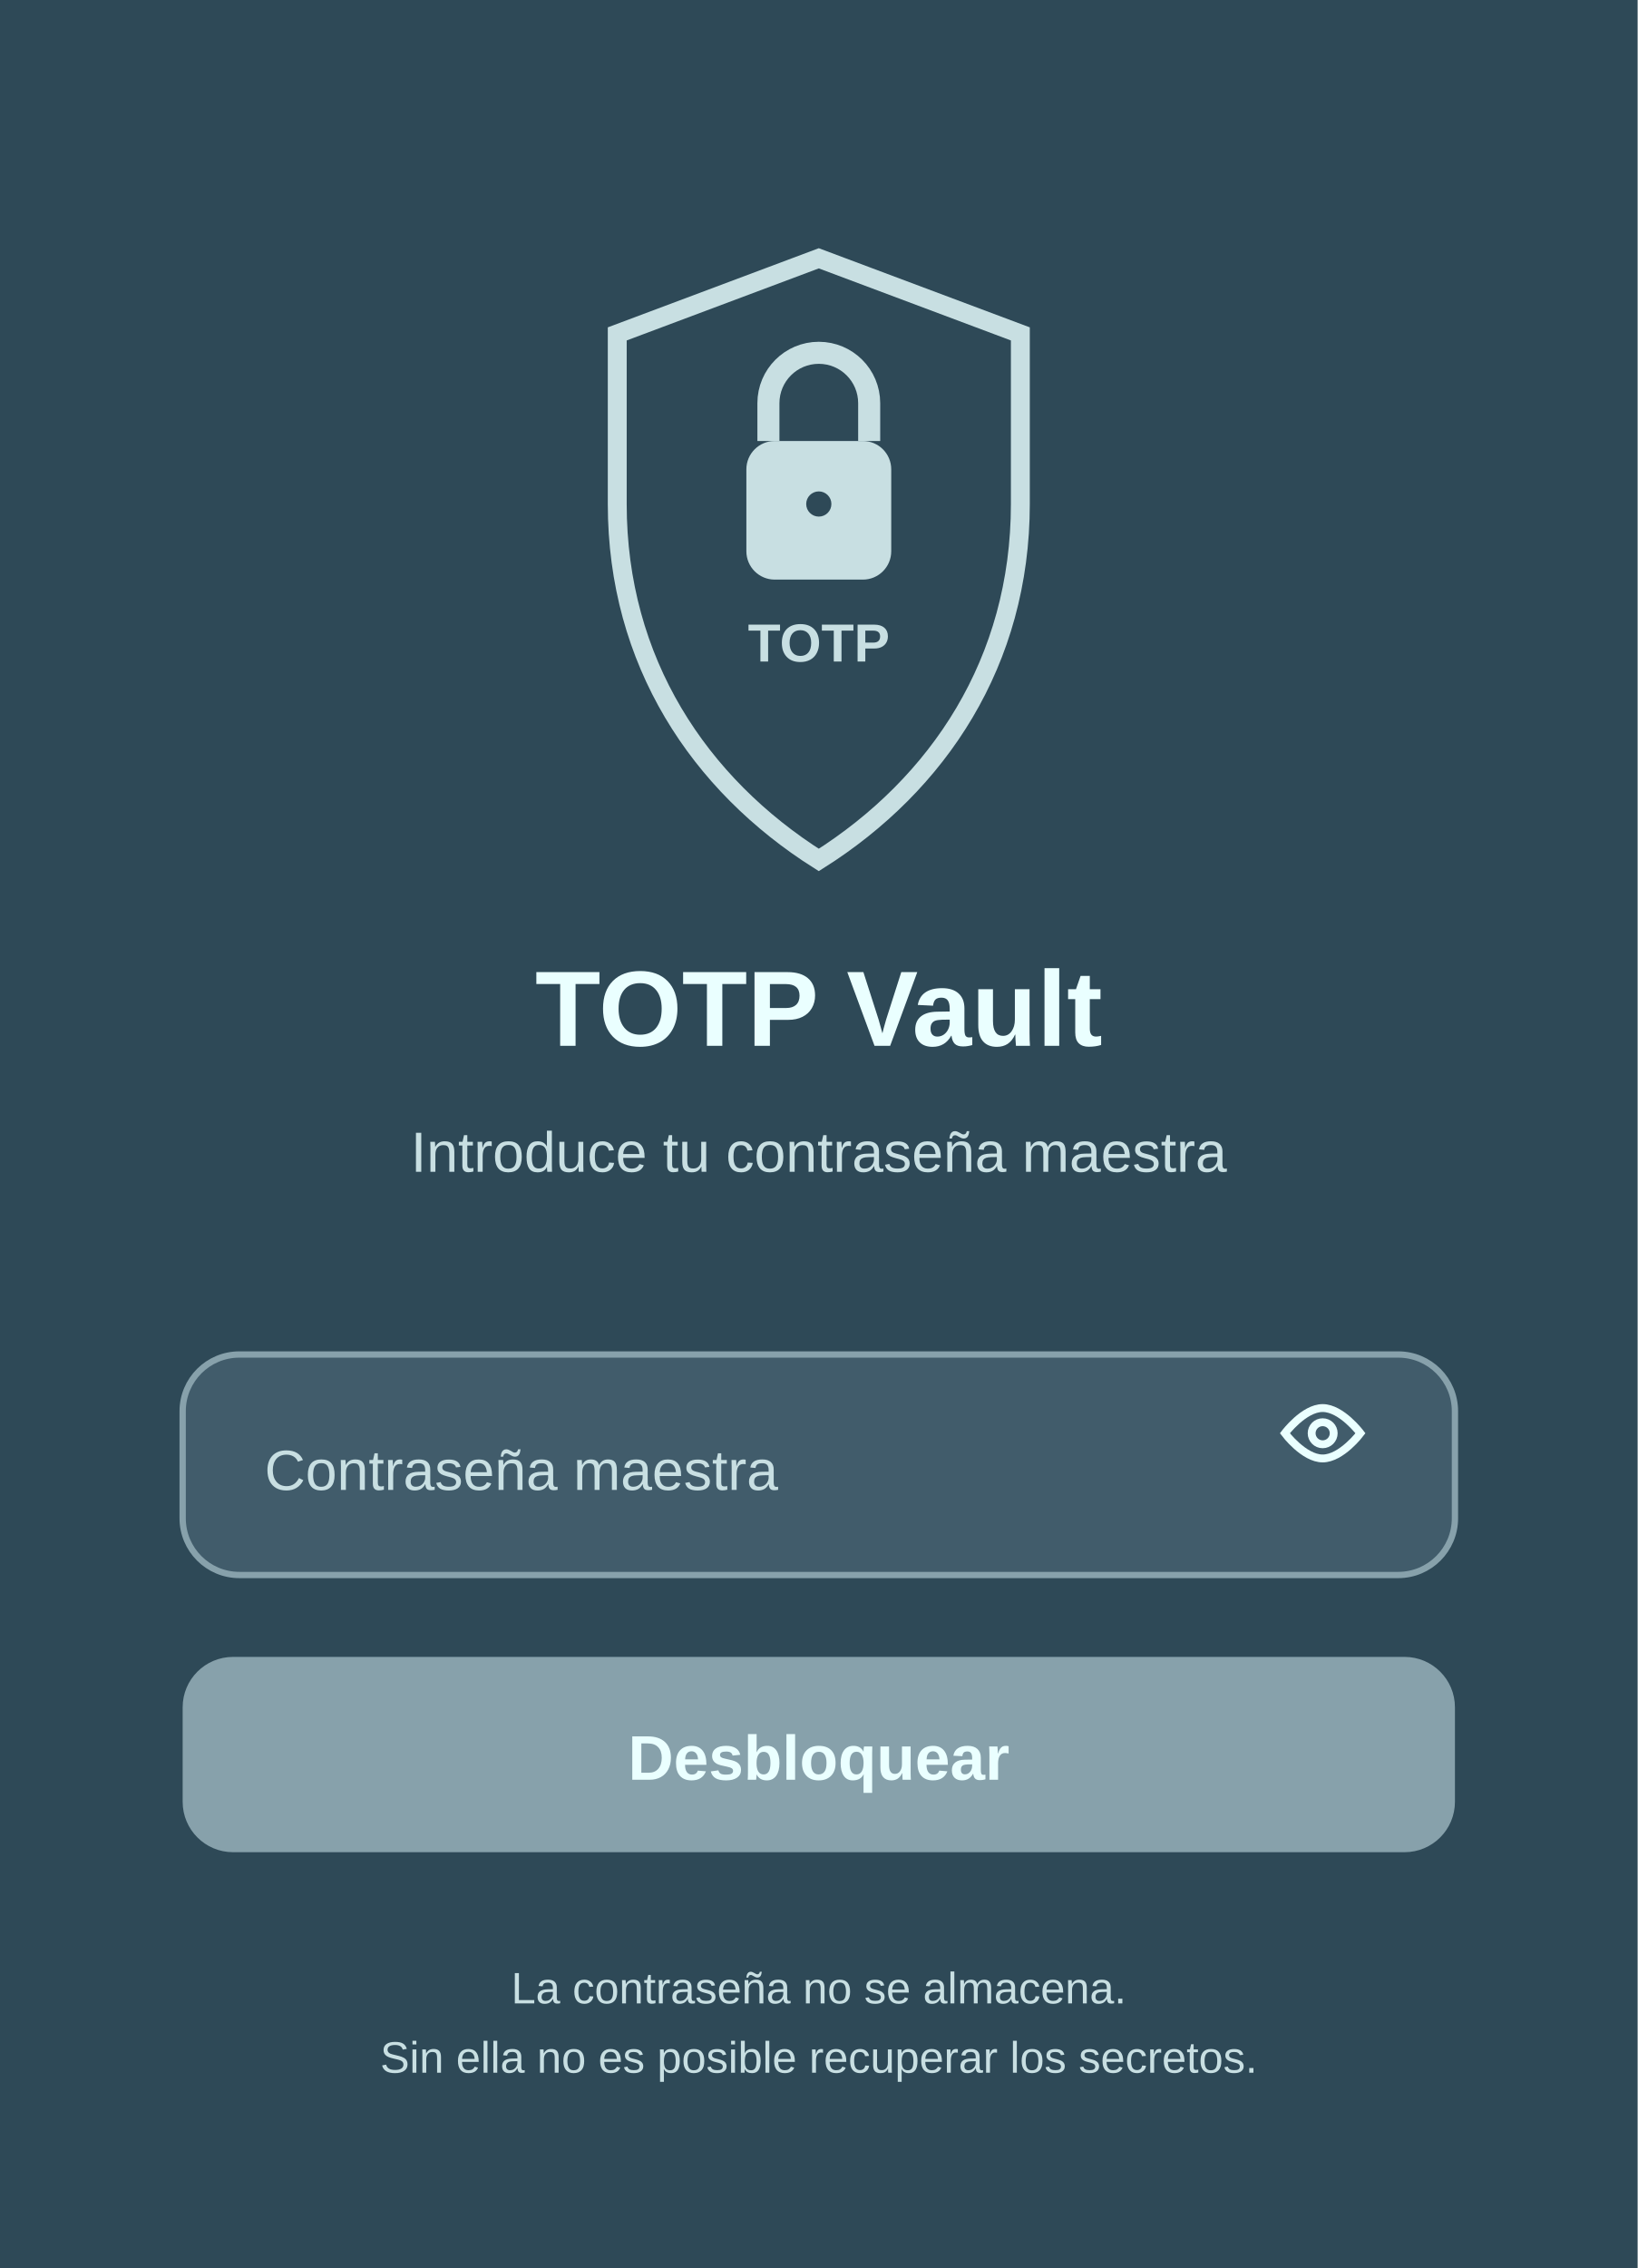
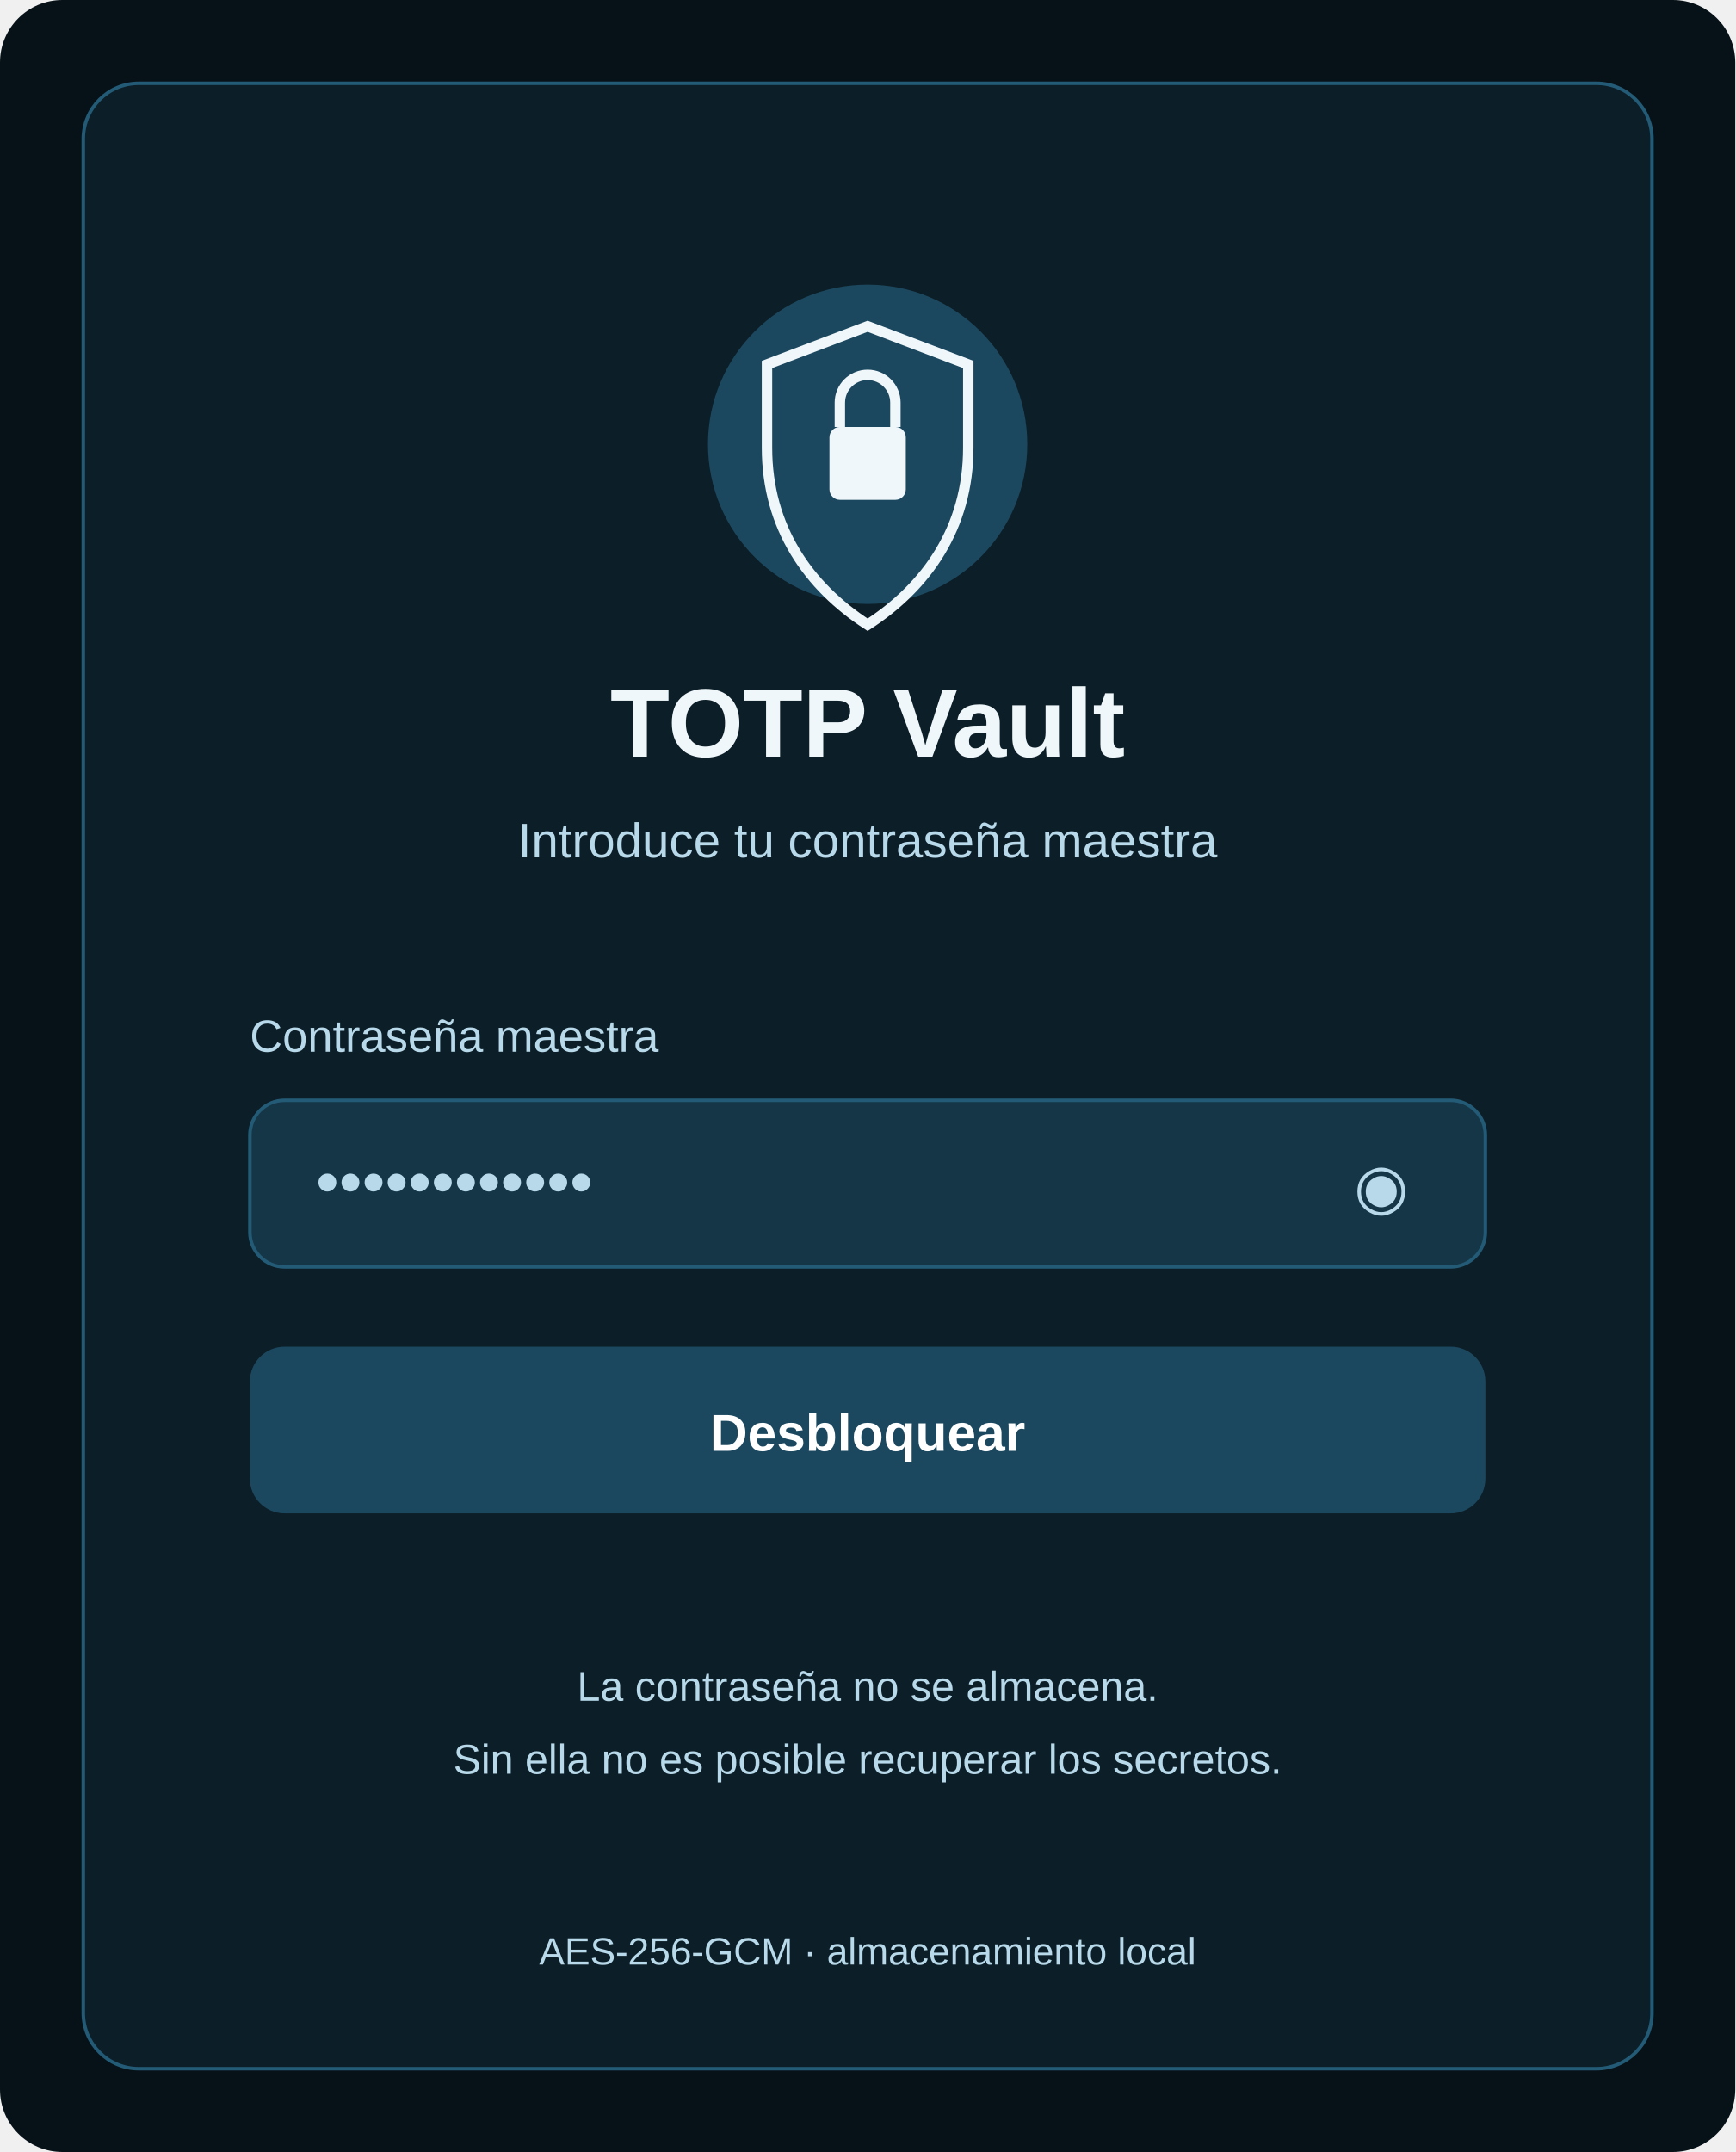
- <svg xmlns="http://www.w3.org/2000/svg" width="520" height="720" viewBox="0 0 520 720">
-   <rect width="520" height="720" fill="#2e4957" />
-   <g transform="translate(186 82)">
-     <path d="M74 0 138 24v54c0 50-26 89-64 113C36 167 10 128 10 78V24Z" fill="none" stroke="#c8dfe2" stroke-width="6" />
-     <rect x="51" y="58" width="46" height="44" rx="9" fill="#c8dfe2" />
-     <path d="M58 58V46a16 16 0 0 1 32 0v12" fill="none" stroke="#c8dfe2" stroke-width="7" />
-     <circle cx="74" cy="78" r="4" fill="#2e4957" />
-     <text x="74" y="128" text-anchor="middle" font-family="Arial" font-size="17" font-weight="700" fill="#c8dfe2">TOTP</text>
+ <svg xmlns="http://www.w3.org/2000/svg" width="500" height="620" viewBox="0 0 500 620">
+   <rect width="500" height="620" rx="18" fill="#071218" />
+   <rect x="24" y="24" width="452" height="572" rx="16" fill="#0C1E27" stroke="#235A76" />
+   <g font-family="Arial,sans-serif" text-anchor="middle">
+     <circle cx="250" cy="128" r="46" fill="#1C485F" />
+     <path d="M250 94l29 11v24c0 23-12 40-29 51-17-11-29-28-29-51v-24z" fill="none" stroke="#EFF7FA" stroke-width="3" />
+     <rect x="239" y="123" width="22" height="21" rx="3" fill="#EFF7FA" />
+     <path d="M242 123v-7a8 8 0 0 1 16 0v7" fill="none" stroke="#EFF7FA" stroke-width="3" />
+     <text x="250" y="218" font-size="28" font-weight="700" fill="#EFF7FA">TOTP Vault</text>
+     <text x="250" y="247" font-size="14" fill="#B8D9EA">Introduce tu contraseña maestra</text>
  </g>
-   <text x="260" y="332" text-anchor="middle" font-family="Arial,sans-serif" font-size="34" font-weight="700" fill="#eaffff">TOTP Vault</text>
-   <text x="260" y="372" text-anchor="middle" font-family="Arial,sans-serif" font-size="18" fill="#c8dfe2">Introduce tu contraseña maestra</text>
-   <rect x="58" y="430" width="404" height="70" rx="18" fill="#415c6b" stroke="#87a1ab" stroke-width="2" />
-   <text x="84" y="473" font-family="Arial,sans-serif" font-size="18" fill="#c8dfe2">Contraseña maestra</text>
-   <g transform="translate(420 455)" stroke="#eaffff" fill="none" stroke-width="2.5">
-     <path d="M-12 0s6-8 12-8 12 8 12 8-6 8-12 8S-12 0-12 0Z" />
-     <circle cx="0" cy="0" r="3.5" />
+   <g font-family="Arial,sans-serif">
+     <text x="72" y="303" font-size="13" fill="#B8D9EA">Contraseña maestra</text>
+     <rect x="72" y="317" width="356" height="48" rx="10" fill="#153647" stroke="#235A76" />
+     <text x="91" y="347" font-size="19" fill="#B8D9EA">••••••••••••</text>
+     <text x="398" y="348" text-anchor="middle" font-size="18" fill="#B8D9EA">◉</text>
+     <rect x="72" y="388" width="356" height="48" rx="10" fill="#1C485F" />
+     <text x="250" y="418" text-anchor="middle" font-size="15" font-weight="700" fill="#fff">Desbloquear</text>
+     <text x="250" y="490" text-anchor="middle" font-size="12" fill="#B8D9EA">La contraseña no se almacena.</text>
+     <text x="250" y="511" text-anchor="middle" font-size="12" fill="#B8D9EA">Sin ella no es posible recuperar los secretos.</text>
+     <text x="250" y="566" text-anchor="middle" font-size="11" fill="#B8D9EA">AES‑256‑GCM · almacenamiento local</text>
  </g>
-   <rect x="58" y="526" width="404" height="62" rx="16" fill="#87a1ab" />
-   <text x="260" y="565" text-anchor="middle" font-family="Arial,sans-serif" font-size="20" font-weight="700" fill="#eaffff">Desbloquear</text>
-   <text x="260" y="636" text-anchor="middle" font-family="Arial,sans-serif" font-size="14" fill="#c8dfe2">La contraseña no se almacena.</text>
-   <text x="260" y="658" text-anchor="middle" font-family="Arial,sans-serif" font-size="14" fill="#c8dfe2">Sin ella no es posible recuperar los secretos.</text>
</svg>
